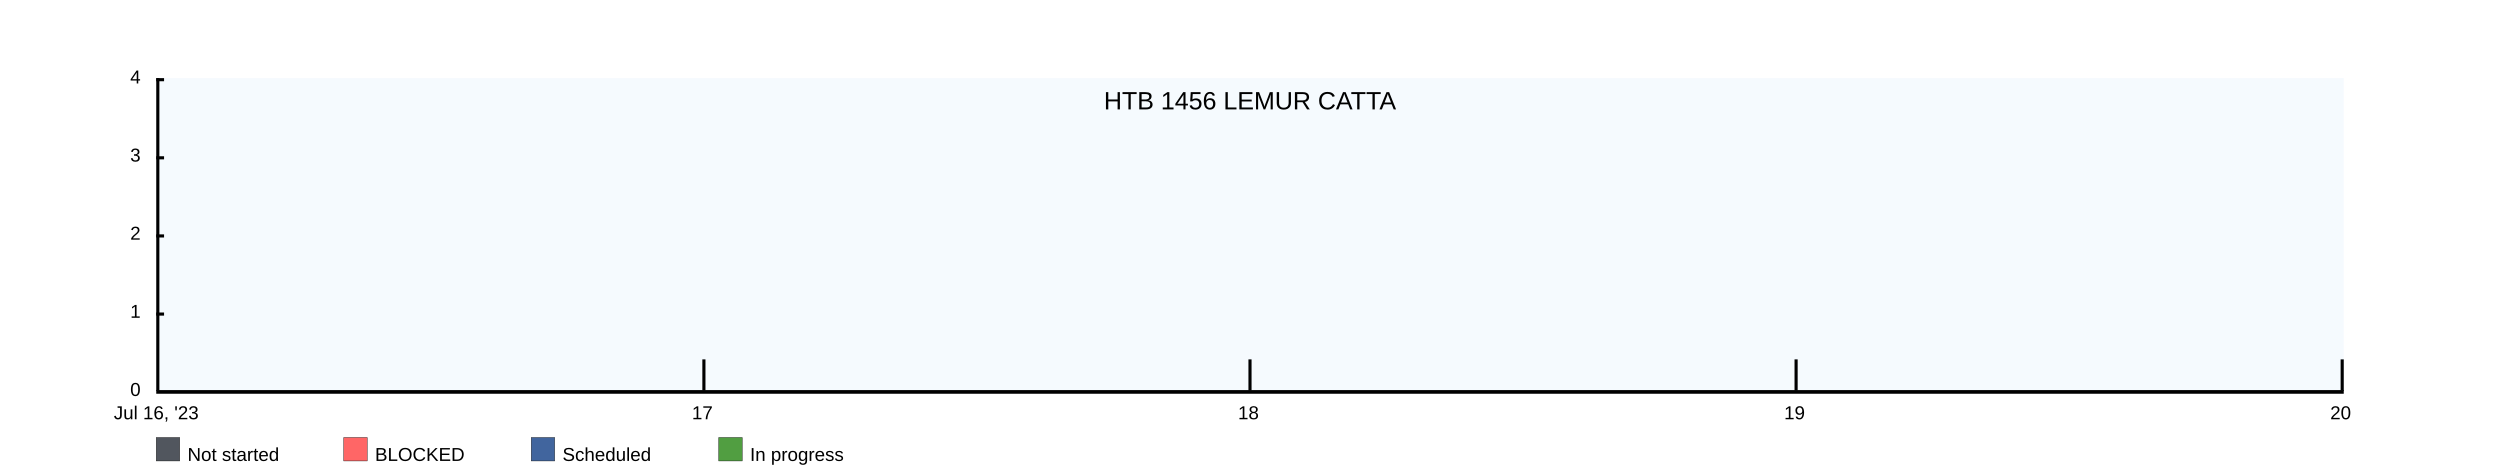
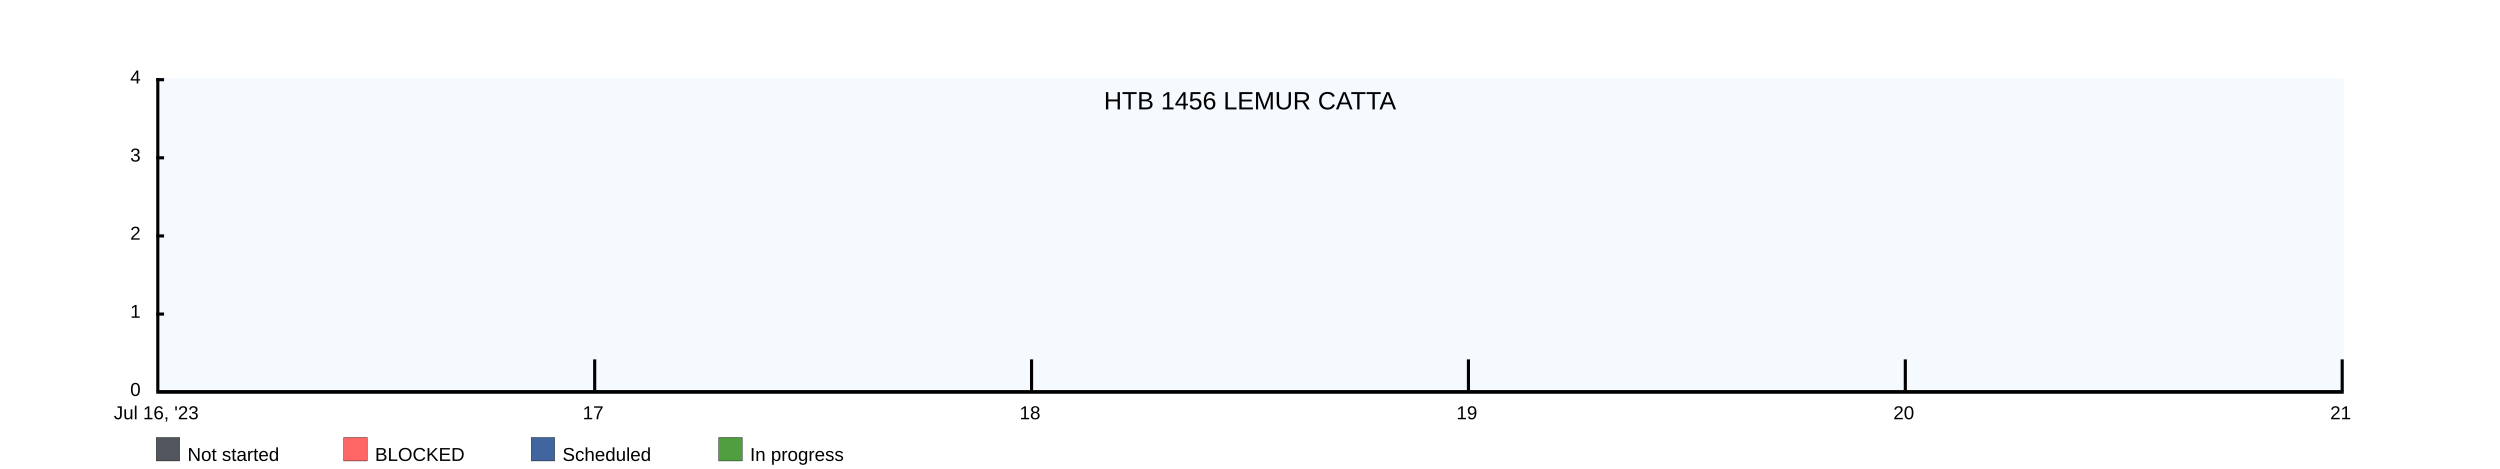
<svg xmlns="http://www.w3.org/2000/svg" width="1600" height="300">
  <rect x="100" y="50" width="1400" height="200" fill="rgba(221, 239, 250, .3)" />
  <clipPath id="theGraph">
    <rect x="100" y="50" width="1400" height="200" fill="black" />
  </clipPath>
  <rect x="100" y="280" width="15" height="15" fill="#51565E" stroke="black" stroke-width="0.25" />
  <text x="120" y="295" font-family="Arial" font-size="12" fill="black">Not started</text>
  <rect x="220" y="280" width="15" height="15" fill="#FF6666" stroke="black" stroke-width="0.25" />
  <text x="240" y="295" font-family="Arial" font-size="12" fill="black">BLOCKED</text>
  <rect x="340" y="280" width="15" height="15" fill="#41659E" stroke="black" stroke-width="0.25" />
  <text x="360" y="295" font-family="Arial" font-size="12" fill="black">Scheduled</text>
  <rect x="460" y="280" width="15" height="15" fill="#519E41" stroke="black" stroke-width="0.25" />
  <text x="480" y="295" font-family="Arial" font-size="12" fill="black">In progress</text>
-   <path d="M 100 250 M 100 250 C 100 250 450 250 450 250 C 450 250 800 250 800 250 C 800 250 1150 250 1150 250 C 1150 250 1500 250 1500 250 C 1500 250 1500 250 1500 250 C 1500 250 100 250 100 250 Z" fill="#519E41" stroke="black" stroke-width="0.25" />
-   <path d="M 100 250 M 100 250 C 100 250 450 250 450 250 C 450 250 800 250 800 250 C 800 250 1150 250 1150 250 C 1150 250 1500 250 1500 250 C 1500 250 1500 250 1500 250 C 1500 250 100 250 100 250 Z" fill="#41659E" stroke="black" stroke-width="0.25" />
-   <path d="M 100 250 M 100 250 C 100 250 450 250 450 250 C 450 250 800 250 800 250 C 800 250 1150 250 1150 250 C 1150 250 1500 250 1500 250 C 1500 250 1500 250 1500 250 C 1500 250 100 250 100 250 Z" fill="#FF6666" stroke="black" stroke-width="0.25" />
-   <path d="M 100 250 M 100 250 C 100 250 450 250 450 250 C 450 250 800 250 800 250 C 800 250 1150 250 1150 250 C 1150 250 1500 250 1500 250 C 1500 250 1500 250 1500 250 C 1500 250 100 250 100 250 Z" fill="#51565E" stroke="black" stroke-width="0.25" />
+   <path d="M 100 250 M 100 250 C 100 250 380 250 380 250 C 380 250 660 250 660 250 C 660 250 940 250 940 250 C 940 250 1220 250 1220 250 C 1220 250 1500 250 1500 250 C 1500 250 1500 250 1500 250 C 1500 250 100 250 100 250 Z" fill="#519E41" stroke="black" stroke-width="0.25" />
+   <path d="M 100 250 M 100 250 C 100 250 380 250 380 250 C 380 250 660 250 660 250 C 660 250 940 250 940 250 C 940 250 1220 250 1220 250 C 1220 250 1500 250 1500 250 C 1500 250 1500 250 1500 250 C 1500 250 100 250 100 250 Z" fill="#41659E" stroke="black" stroke-width="0.25" />
+   <path d="M 100 250 M 100 250 C 100 250 380 250 380 250 C 380 250 660 250 660 250 C 660 250 940 250 940 250 C 940 250 1220 250 1220 250 C 1220 250 1500 250 1500 250 C 1500 250 1500 250 1500 250 C 1500 250 100 250 100 250 Z" fill="#FF6666" stroke="black" stroke-width="0.25" />
+   <path d="M 100 250 M 100 250 C 100 250 380 250 380 250 C 380 250 660 250 660 250 C 660 250 940 250 940 250 C 940 250 1220 250 1220 250 C 1220 250 1500 250 1500 250 C 1500 250 1500 250 1500 250 C 1500 250 100 250 100 250 Z" fill="#51565E" stroke="black" stroke-width="0.25" />
  <text x="800" y="70" font-family="Arial" font-size="16" fill="black" text-anchor="middle" alignment-baseline="middle">HTB 1456 LEMUR CATTA</text>
  <rect x="100" y="250" width="1400" height="2" fill="black" />
  <rect x="100" y="50" width="5" height="2" fill="black" />
  <rect x="100" y="100" width="5" height="2" fill="black" />
  <rect x="100" y="150" width="5" height="2" fill="black" />
  <rect x="100" y="200" width="5" height="2" fill="black" />
  <text x="90" y="50" font-family="Arial" font-size="12" fill="black" text-anchor="end" dominant-baseline="middle">4</text>
  <text x="90" y="100" font-family="Arial" font-size="12" fill="black" text-anchor="end" dominant-baseline="middle">3</text>
  <text x="90" y="150" font-family="Arial" font-size="12" fill="black" text-anchor="end" dominant-baseline="middle">2</text>
  <text x="90" y="200" font-family="Arial" font-size="12" fill="black" text-anchor="end" dominant-baseline="middle">1</text>
  <text x="90" y="250" font-family="Arial" font-size="12" fill="black" text-anchor="end" dominant-baseline="middle">0</text>
  <text x="100" y="260" font-family="Arial" fill="black" text-anchor="middle" dominant-baseline="hanging">Jul 16, '23</text>
-   <text x="449.5" y="260" font-family="Arial" fill="black" text-anchor="middle" dominant-baseline="hanging">17</text>
-   <text x="799" y="260" font-family="Arial" fill="black" text-anchor="middle" dominant-baseline="hanging">18</text>
-   <text x="1148.5" y="260" font-family="Arial" fill="black" text-anchor="middle" dominant-baseline="hanging">19</text>
-   <text x="1498" y="260" font-family="Arial" fill="black" text-anchor="middle" dominant-baseline="hanging">20</text>
+   <text x="379.6" y="260" font-family="Arial" fill="black" text-anchor="middle" dominant-baseline="hanging">17</text>
+   <text x="659.2" y="260" font-family="Arial" fill="black" text-anchor="middle" dominant-baseline="hanging">18</text>
+   <text x="938.8" y="260" font-family="Arial" fill="black" text-anchor="middle" dominant-baseline="hanging">19</text>
+   <text x="1218.4" y="260" font-family="Arial" fill="black" text-anchor="middle" dominant-baseline="hanging">20</text>
+   <text x="1498" y="260" font-family="Arial" fill="black" text-anchor="middle" dominant-baseline="hanging">21</text>
  <rect x="100" y="50" width="2" height="200" fill="black" />
-   <rect x="449.5" y="230" width="2" height="20" fill="black" />
-   <rect x="799" y="230" width="2" height="20" fill="black" />
-   <rect x="1148.5" y="230" width="2" height="20" fill="black" />
+   <rect x="379.6" y="230" width="2" height="20" fill="black" />
+   <rect x="659.2" y="230" width="2" height="20" fill="black" />
+   <rect x="938.8" y="230" width="2" height="20" fill="black" />
+   <rect x="1218.4" y="230" width="2" height="20" fill="black" />
  <rect x="1498" y="230" width="2" height="20" fill="black" />
</svg>
